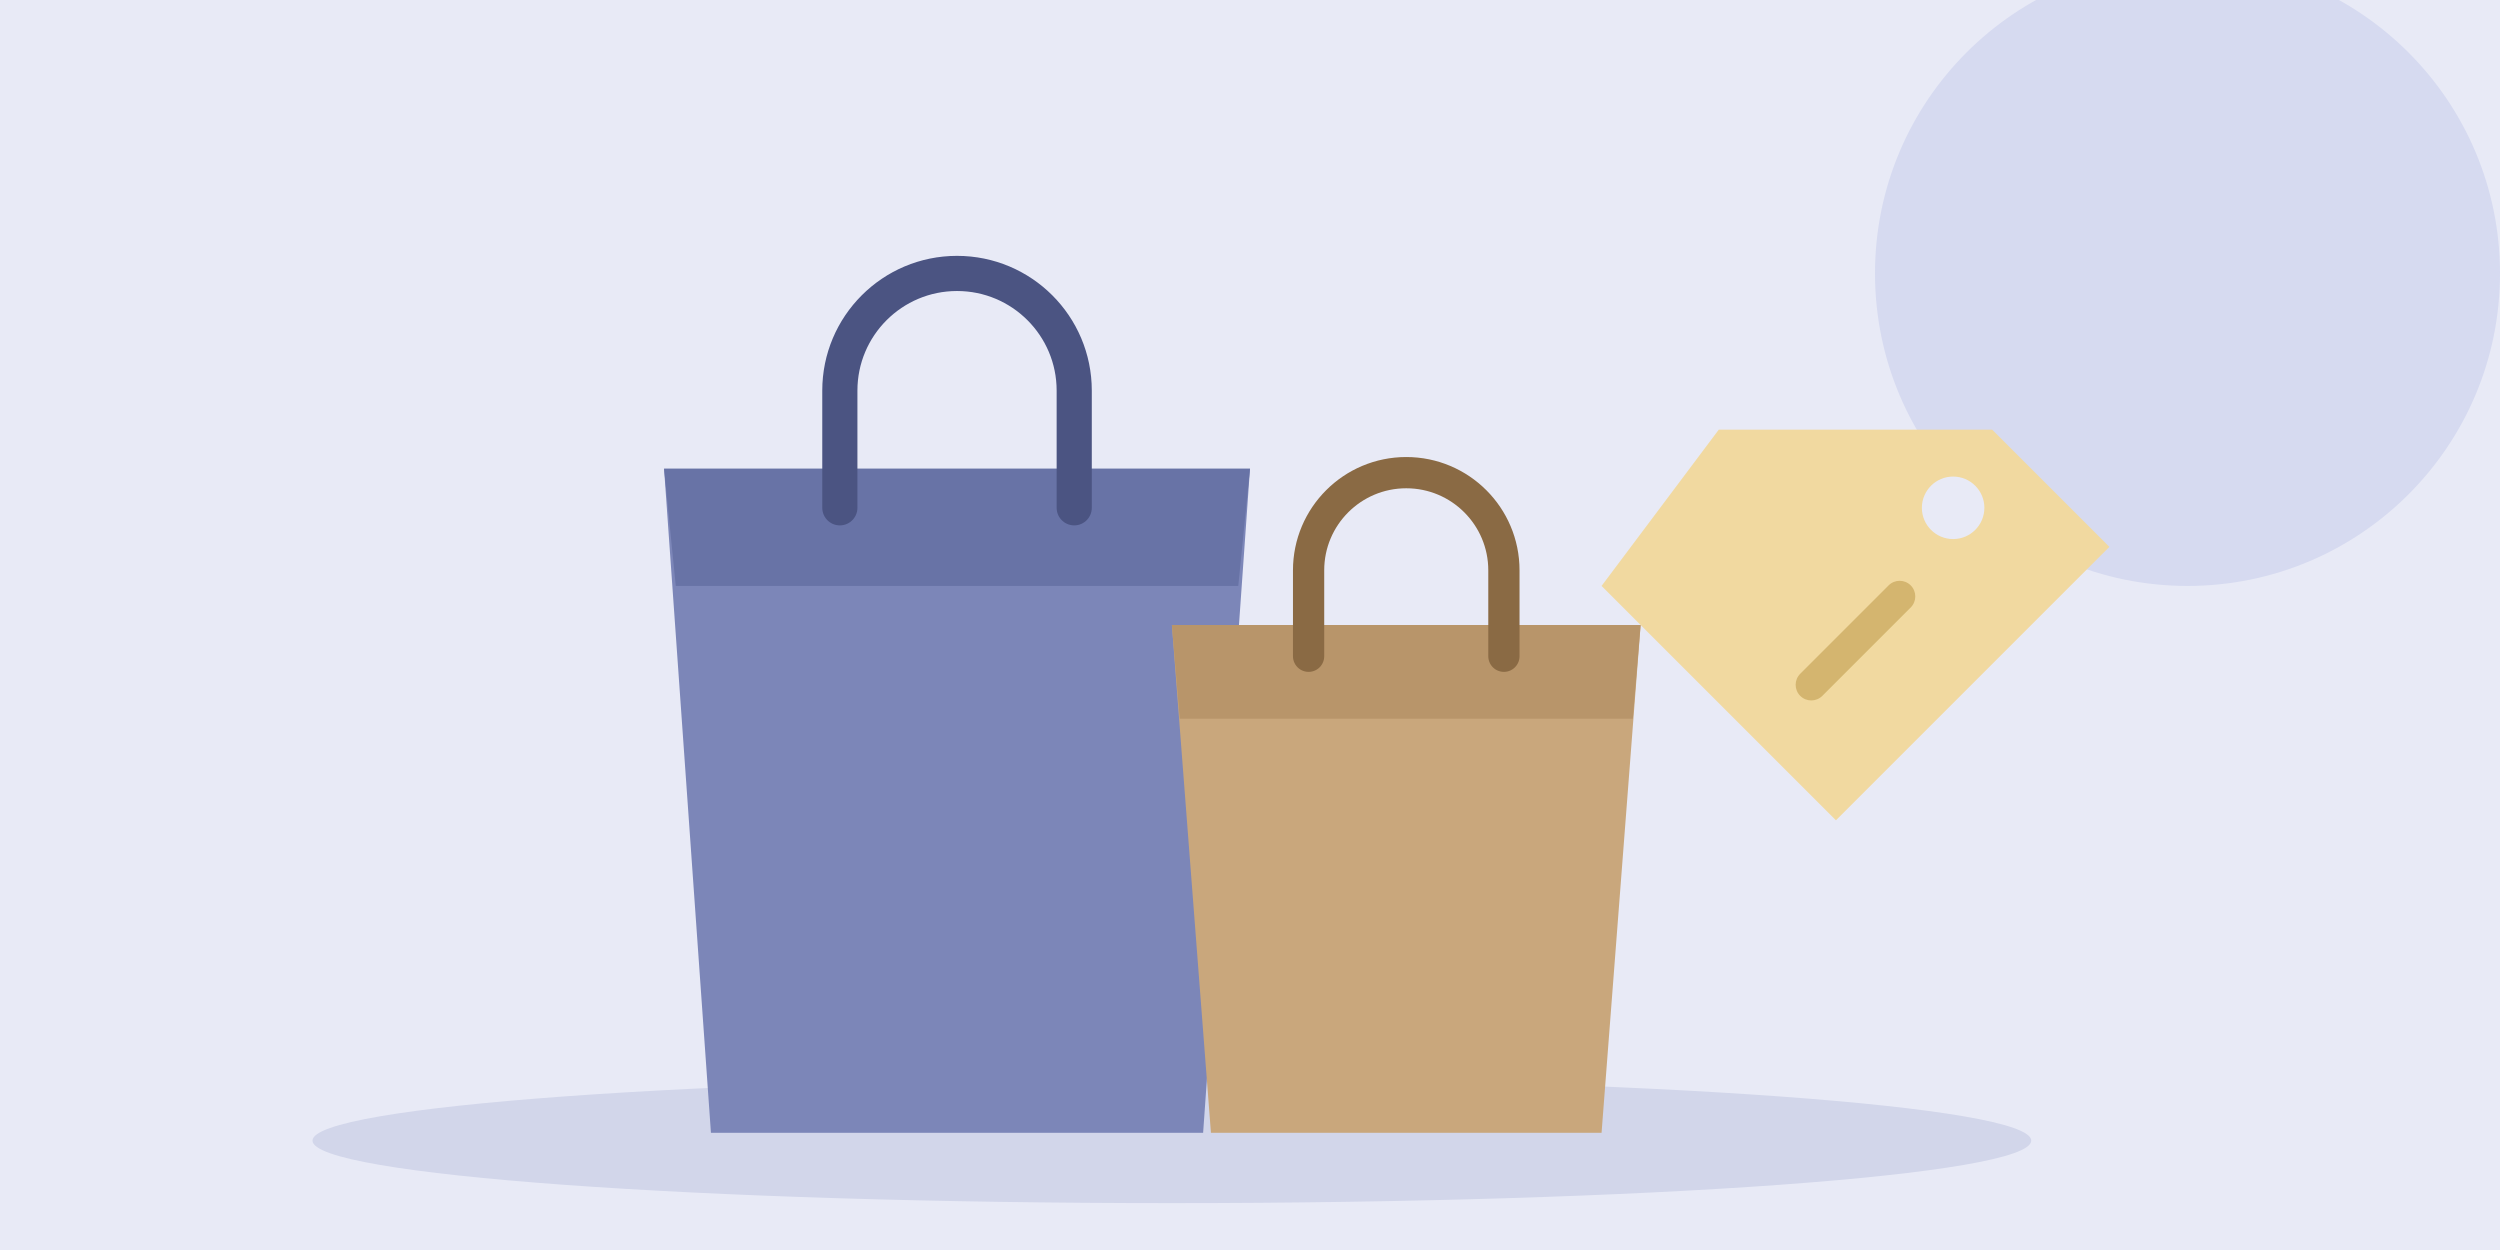
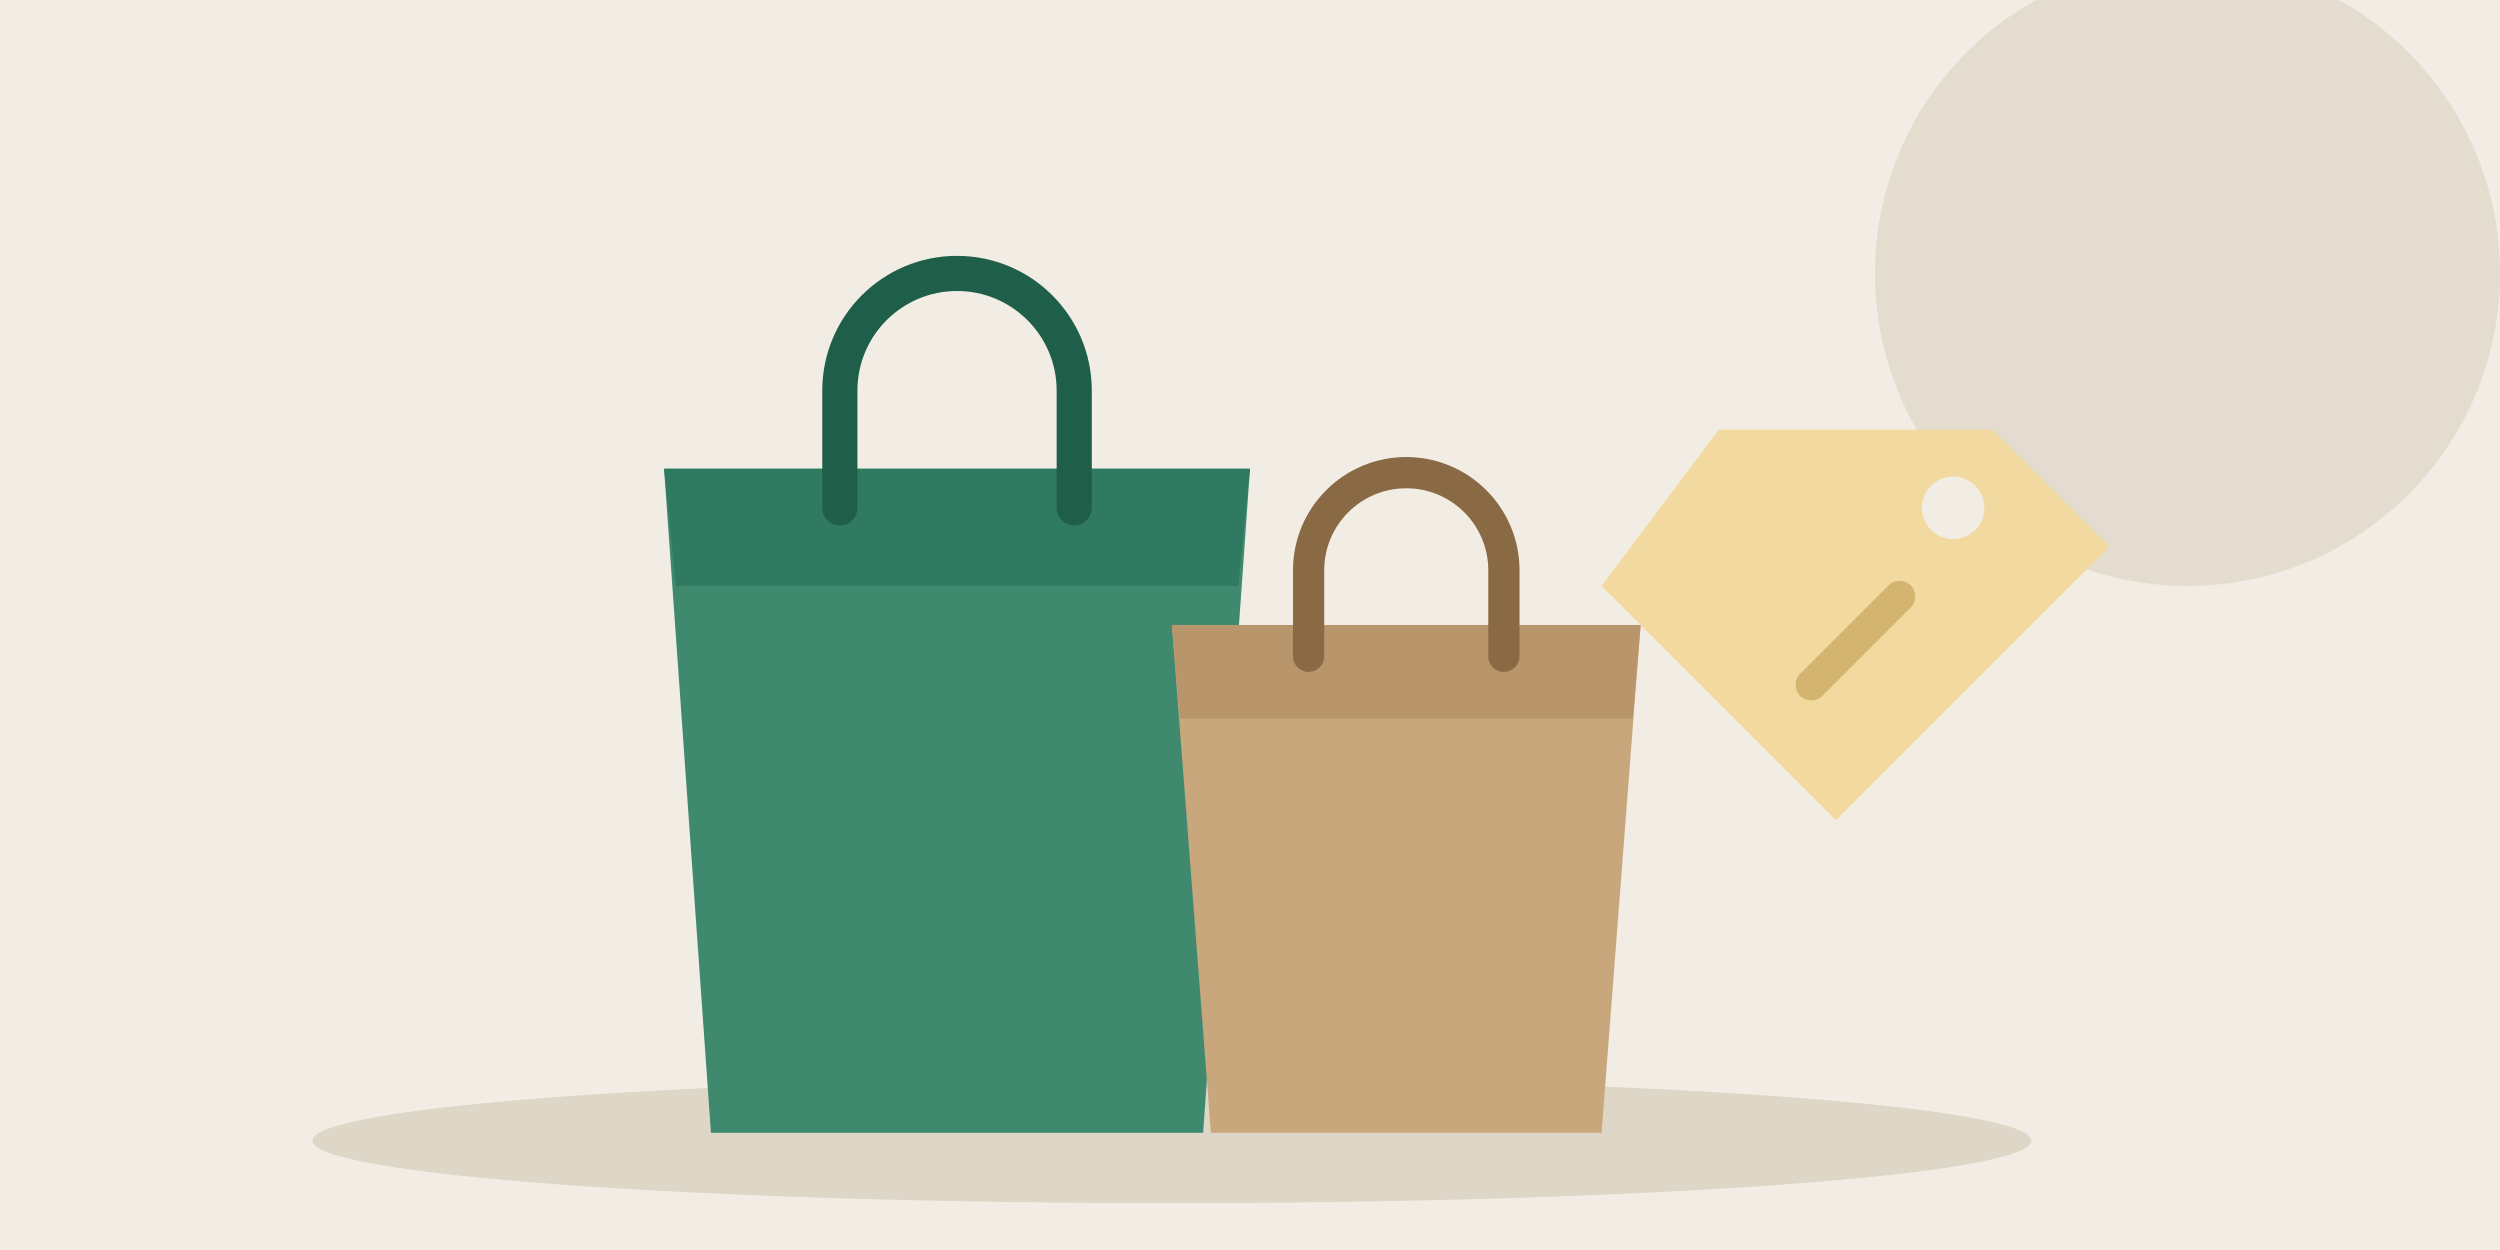
<svg xmlns="http://www.w3.org/2000/svg" viewBox="0 0 640 320" width="640" height="320">
-   <rect width="640" height="320" fill="#e8eaf6" />
-   <circle cx="560" cy="70" r="80" fill="#d6daf0" />
-   <ellipse cx="300" cy="292" rx="220" ry="16" fill="#d2d6ea" />
-   <path d="M170 120h150l-12 170H182z" fill="#7c86b8" />
-   <path d="M170 120h150l-3 30H173z" fill="#6873a6" />
-   <path d="M215 130v-30a30 30 0 0 1 60 0v30" fill="none" stroke="#4b5482" stroke-width="9" stroke-linecap="round" />
+   <rect width="640" height="320" fill="#f2ede4" />
+   <circle cx="560" cy="70" r="80" fill="#e3dccf" />
+   <ellipse cx="300" cy="292" rx="220" ry="16" fill="#ded6c6" />
+   <path d="M170 120h150l-12 170H182z" fill="#3f8a6f" />
+   <path d="M170 120h150l-3 30H173z" fill="#2f7a60" />
+   <path d="M215 130v-30a30 30 0 0 1 60 0v30" fill="none" stroke="#1f5f4a" stroke-width="9" stroke-linecap="round" />
  <path d="M300 160h120l-10 130H310z" fill="#c9a77c" />
  <path d="M300 160h120l-2 24H302z" fill="#b8956a" />
  <path d="M335 168v-22a25 25 0 0 1 50 0v22" fill="none" stroke="#8a6a44" stroke-width="8" stroke-linecap="round" />
  <path d="M440 110l70 0 30 30-70 70-60-60z" fill="#f1d9a0" />
-   <circle cx="500" cy="130" r="8" fill="#e8eaf6" />
+   <circle cx="500" cy="130" r="8" fill="#f2ede4" />
  <rect x="455" y="160" width="40" height="8" rx="4" transform="rotate(-45 475 164)" fill="#d4b56f" />
</svg>
